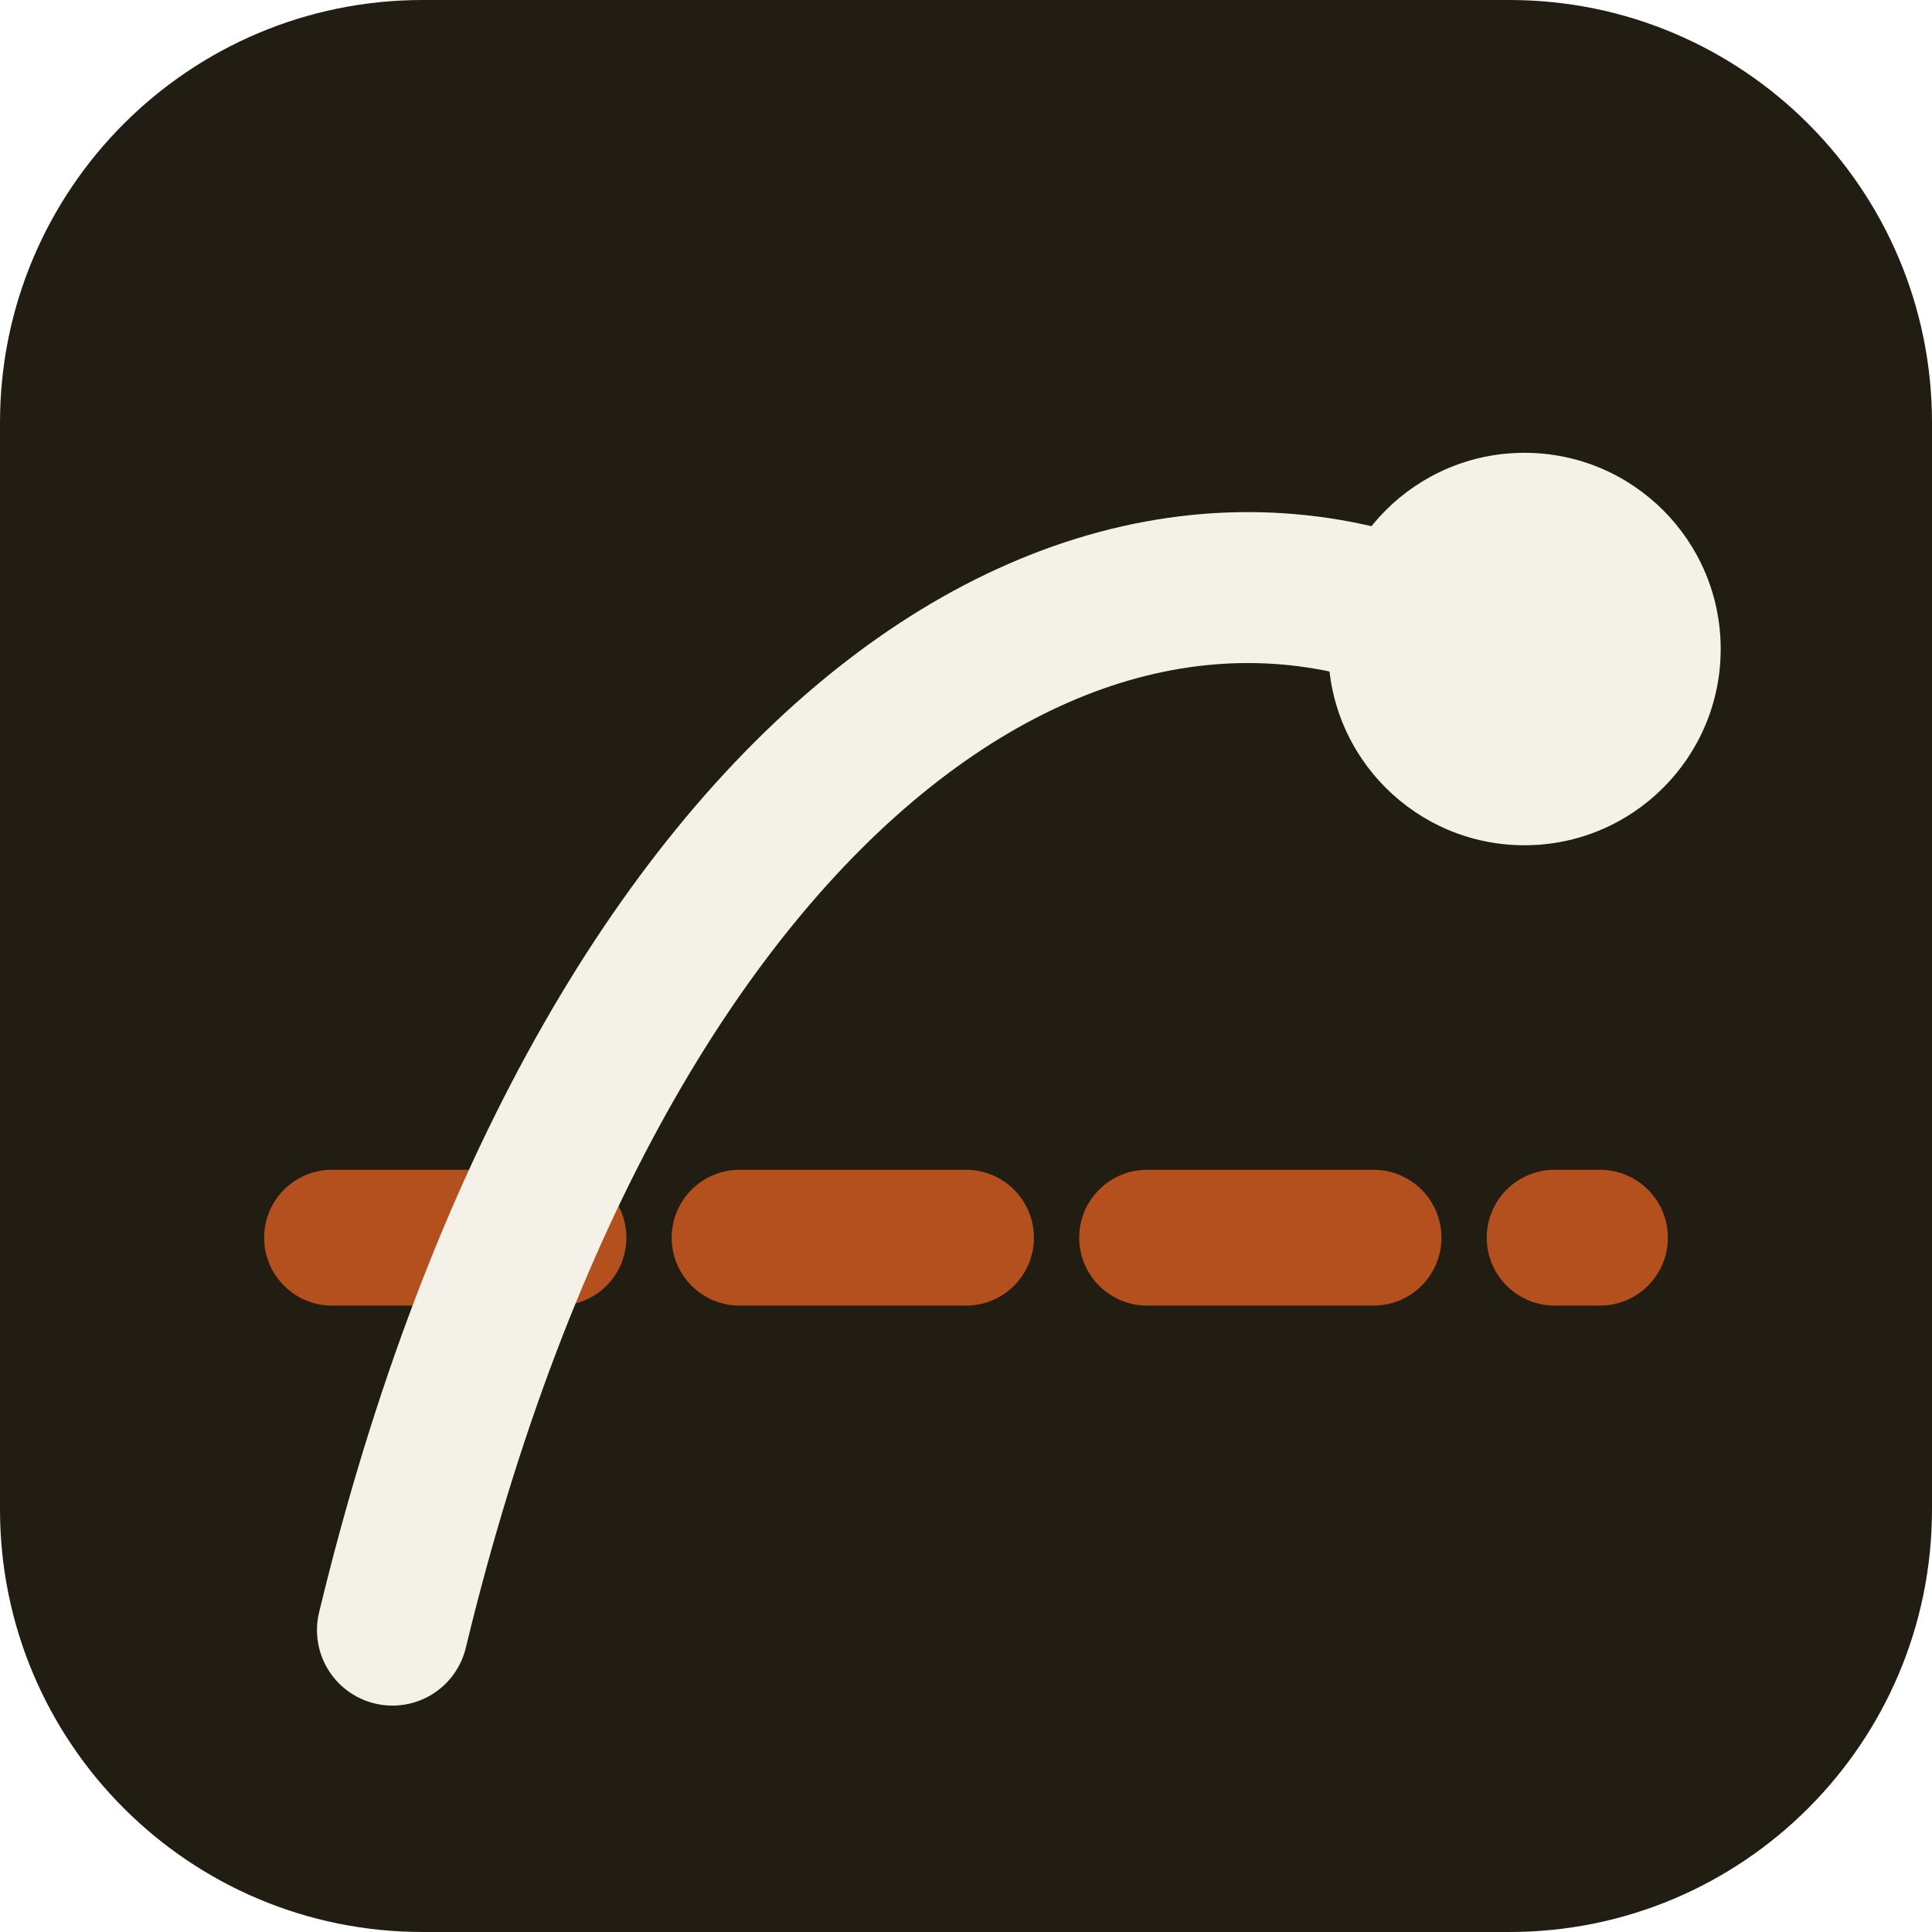
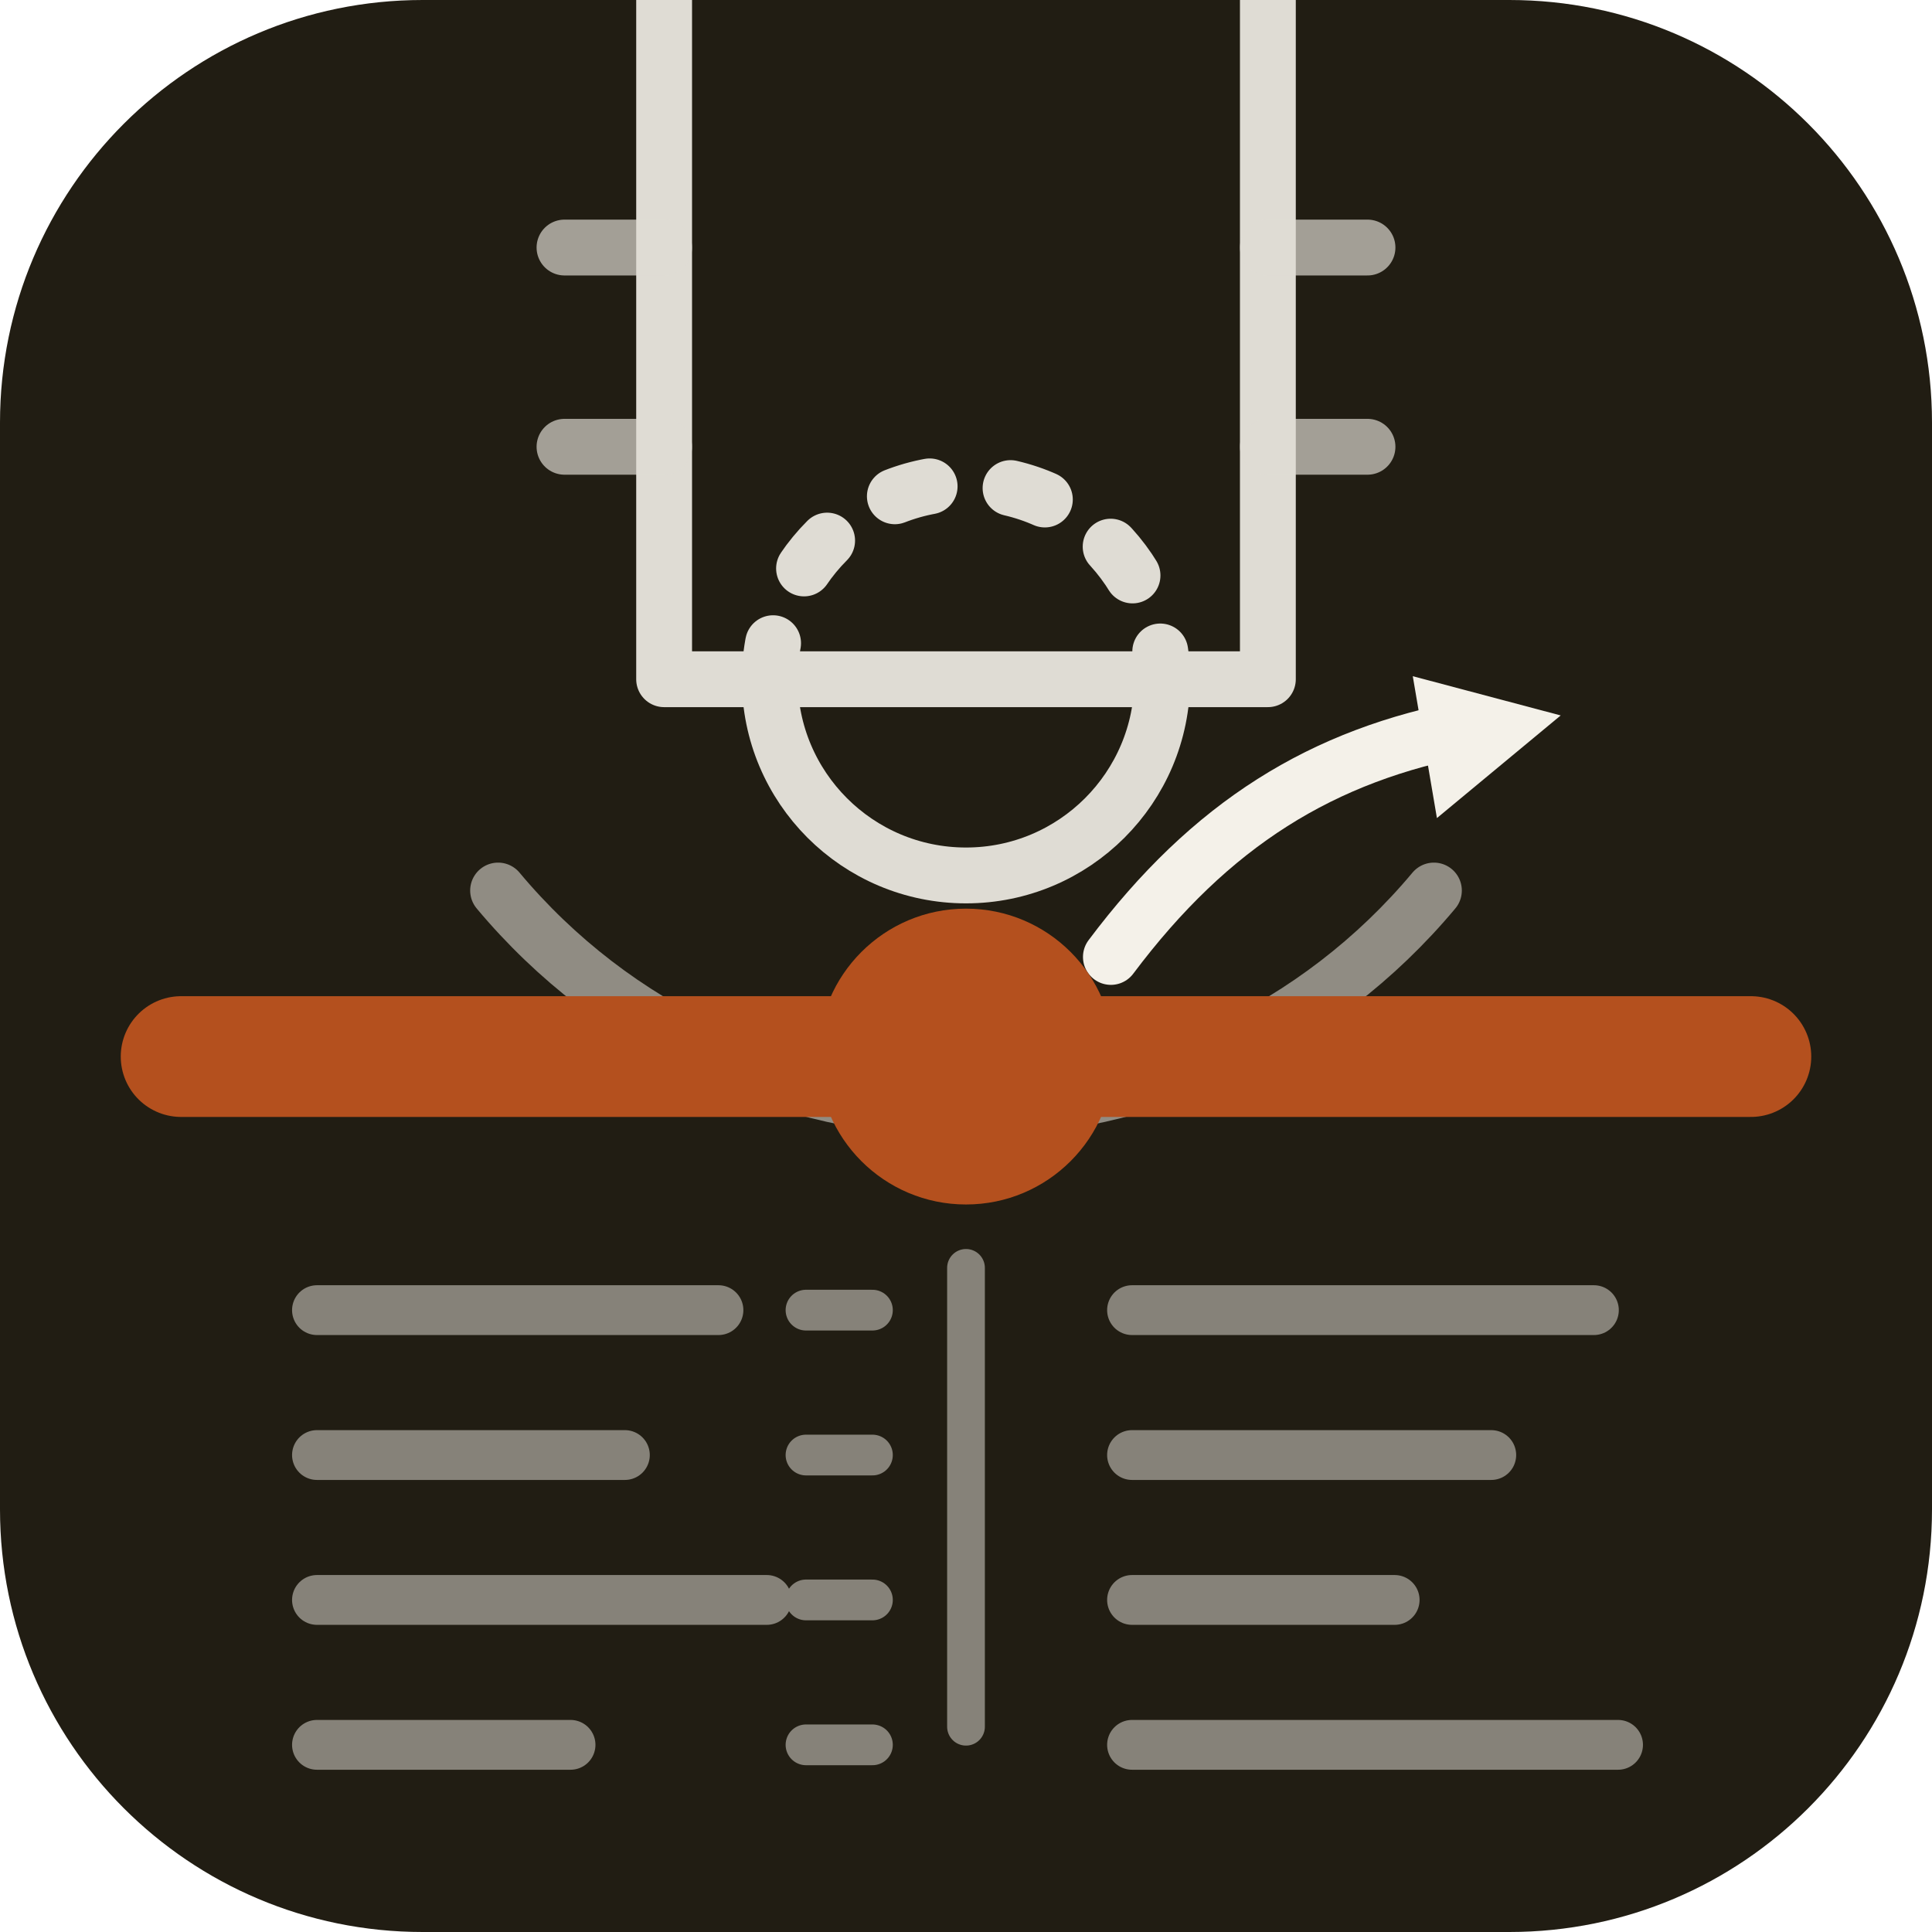
<svg xmlns="http://www.w3.org/2000/svg" viewBox="0 0 64 64">
  <rect width="64" height="64" rx="14" fill="#211d13" />
-   <line x1="11" y1="41" x2="53" y2="41" stroke="#b4501e" stroke-width="4.5" stroke-dasharray="7.5 6" stroke-linecap="round" />
-   <path d="M13 54 C 20 25, 37 14, 50 22" fill="none" stroke="#f4f1e9" stroke-width="5" stroke-linecap="round" />
-   <circle cx="50.5" cy="21.5" r="6.5" fill="#f4f1e9" />
+   <g stroke="#f4f1e9" fill="none" stroke-width="1.85" stroke-linecap="round" stroke-linejoin="round" opacity=".9">
+     <path d="M22 0 V22.5 H42 V0" />
+     <path d="M25.5 22.5 A6.5 6.5 0 0 0 38.5 22.5" />
+     <path d="M25.5 22.5 A6.5 6.5 0 0 1 38.5 22.5" stroke-dasharray="1.2 2.7" />
+     <path d="M16.5 29.5 A20.2 20.2 0 0 0 47.5 29.5" opacity=".58" />
+     <path d="M22 8.2 H18.7 M42 8.2 H45.3 M22 14.8 H18.7 M42 14.8 H45.3" opacity=".68" />
+   </g>
+   <g stroke="#f4f1e9" fill="none" stroke-linecap="round" opacity=".48">
+     <path d="M32 42 V57.2" stroke-width="1.25" />
+     <path d="M10.5 43.4 H23.8 M37.5 43.4 H52.8" stroke-width="1.65" />
+     <path d="M10.5 48.2 H20.7 M37.5 48.2 H49.4" stroke-width="1.65" />
+     <path d="M10.5 53 H25.4 M37.5 53 H46.2" stroke-width="1.65" />
+     <path d="M10.5 57.8 H18.9 M37.5 57.8 H53.6" stroke-width="1.65" />
+     <path d="M26.7 43.4 H28.9 M26.7 48.2 H28.9 M26.7 53 H28.9 M26.7 57.8 H28.9" stroke-width="1.35" />
+   </g>
+   <path d="M6 35 H58" stroke="#b4501e" stroke-width="4" stroke-linecap="round" />
+   <path d="M36.8 31.7 C40.1 27.3 43.8 25 48.7 24.1" stroke="#f4f1e9" stroke-width="1.85" fill="none" stroke-linecap="round" />
+   <path d="M51.7 23.7 L47.6 27.1 L46.8 22.4 Z" fill="#f4f1e9" />
+   <circle cx="32" cy="35" r="4.9" fill="#b4501e" />
</svg>
